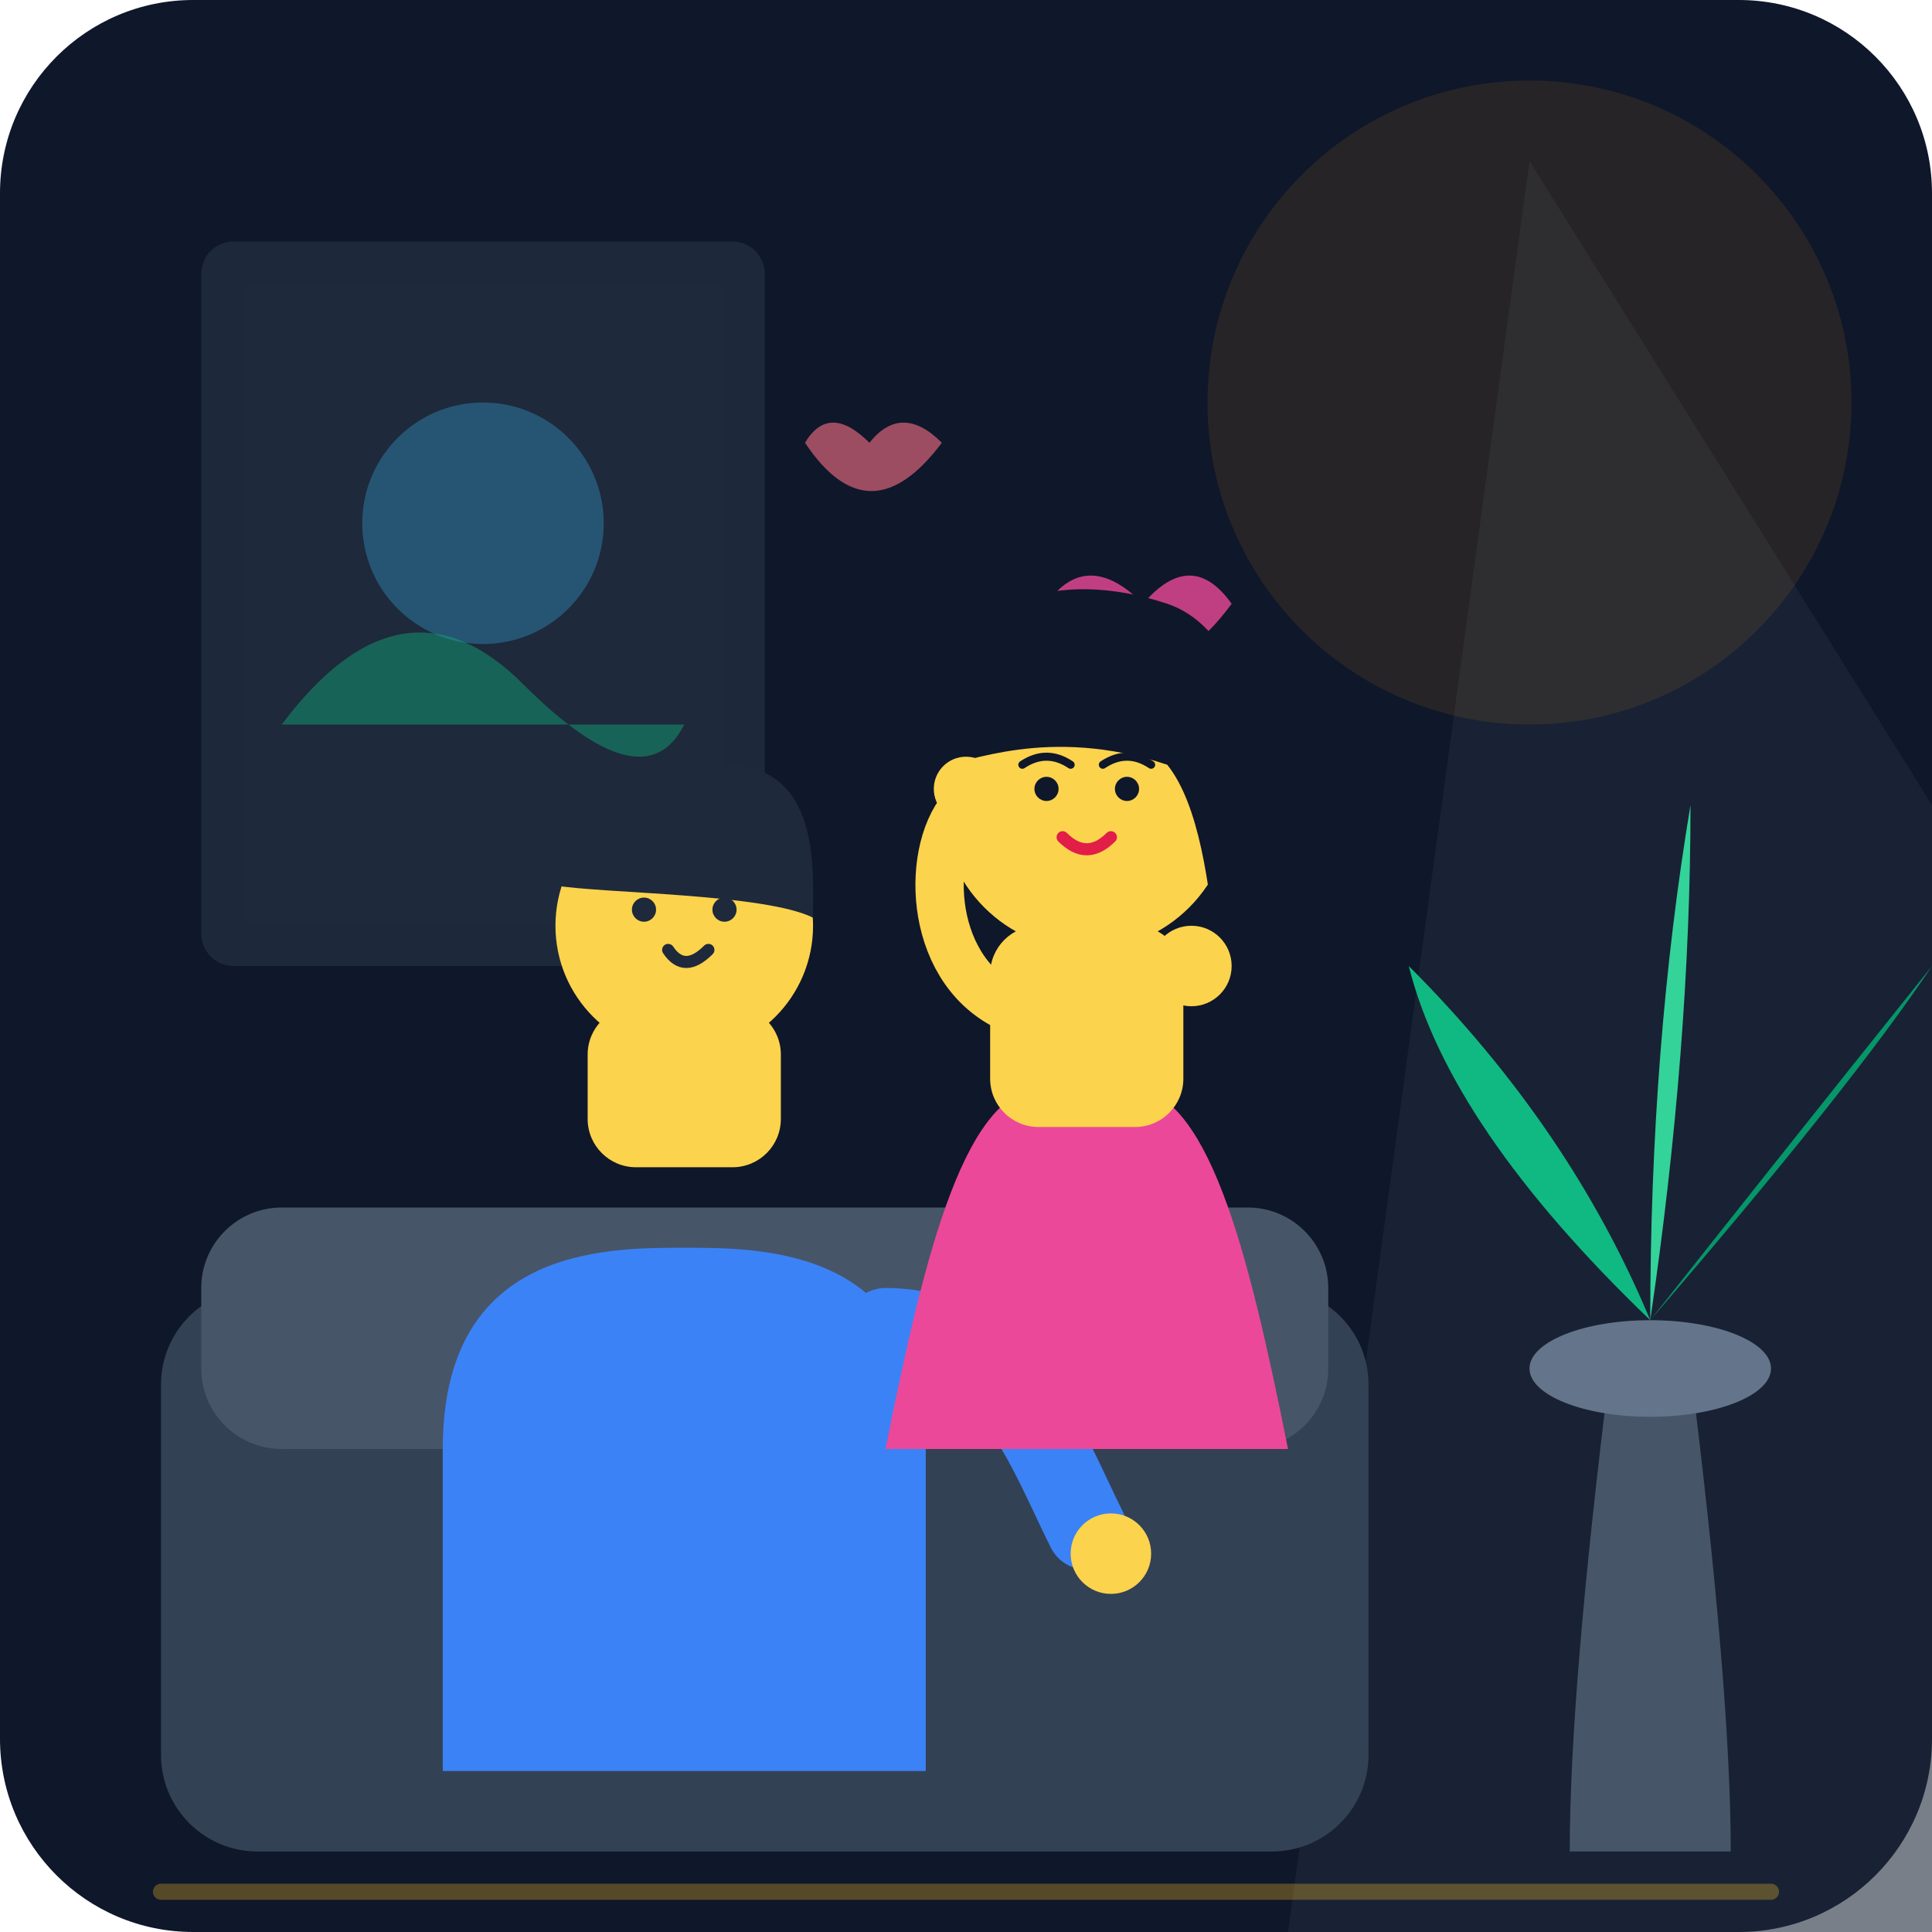
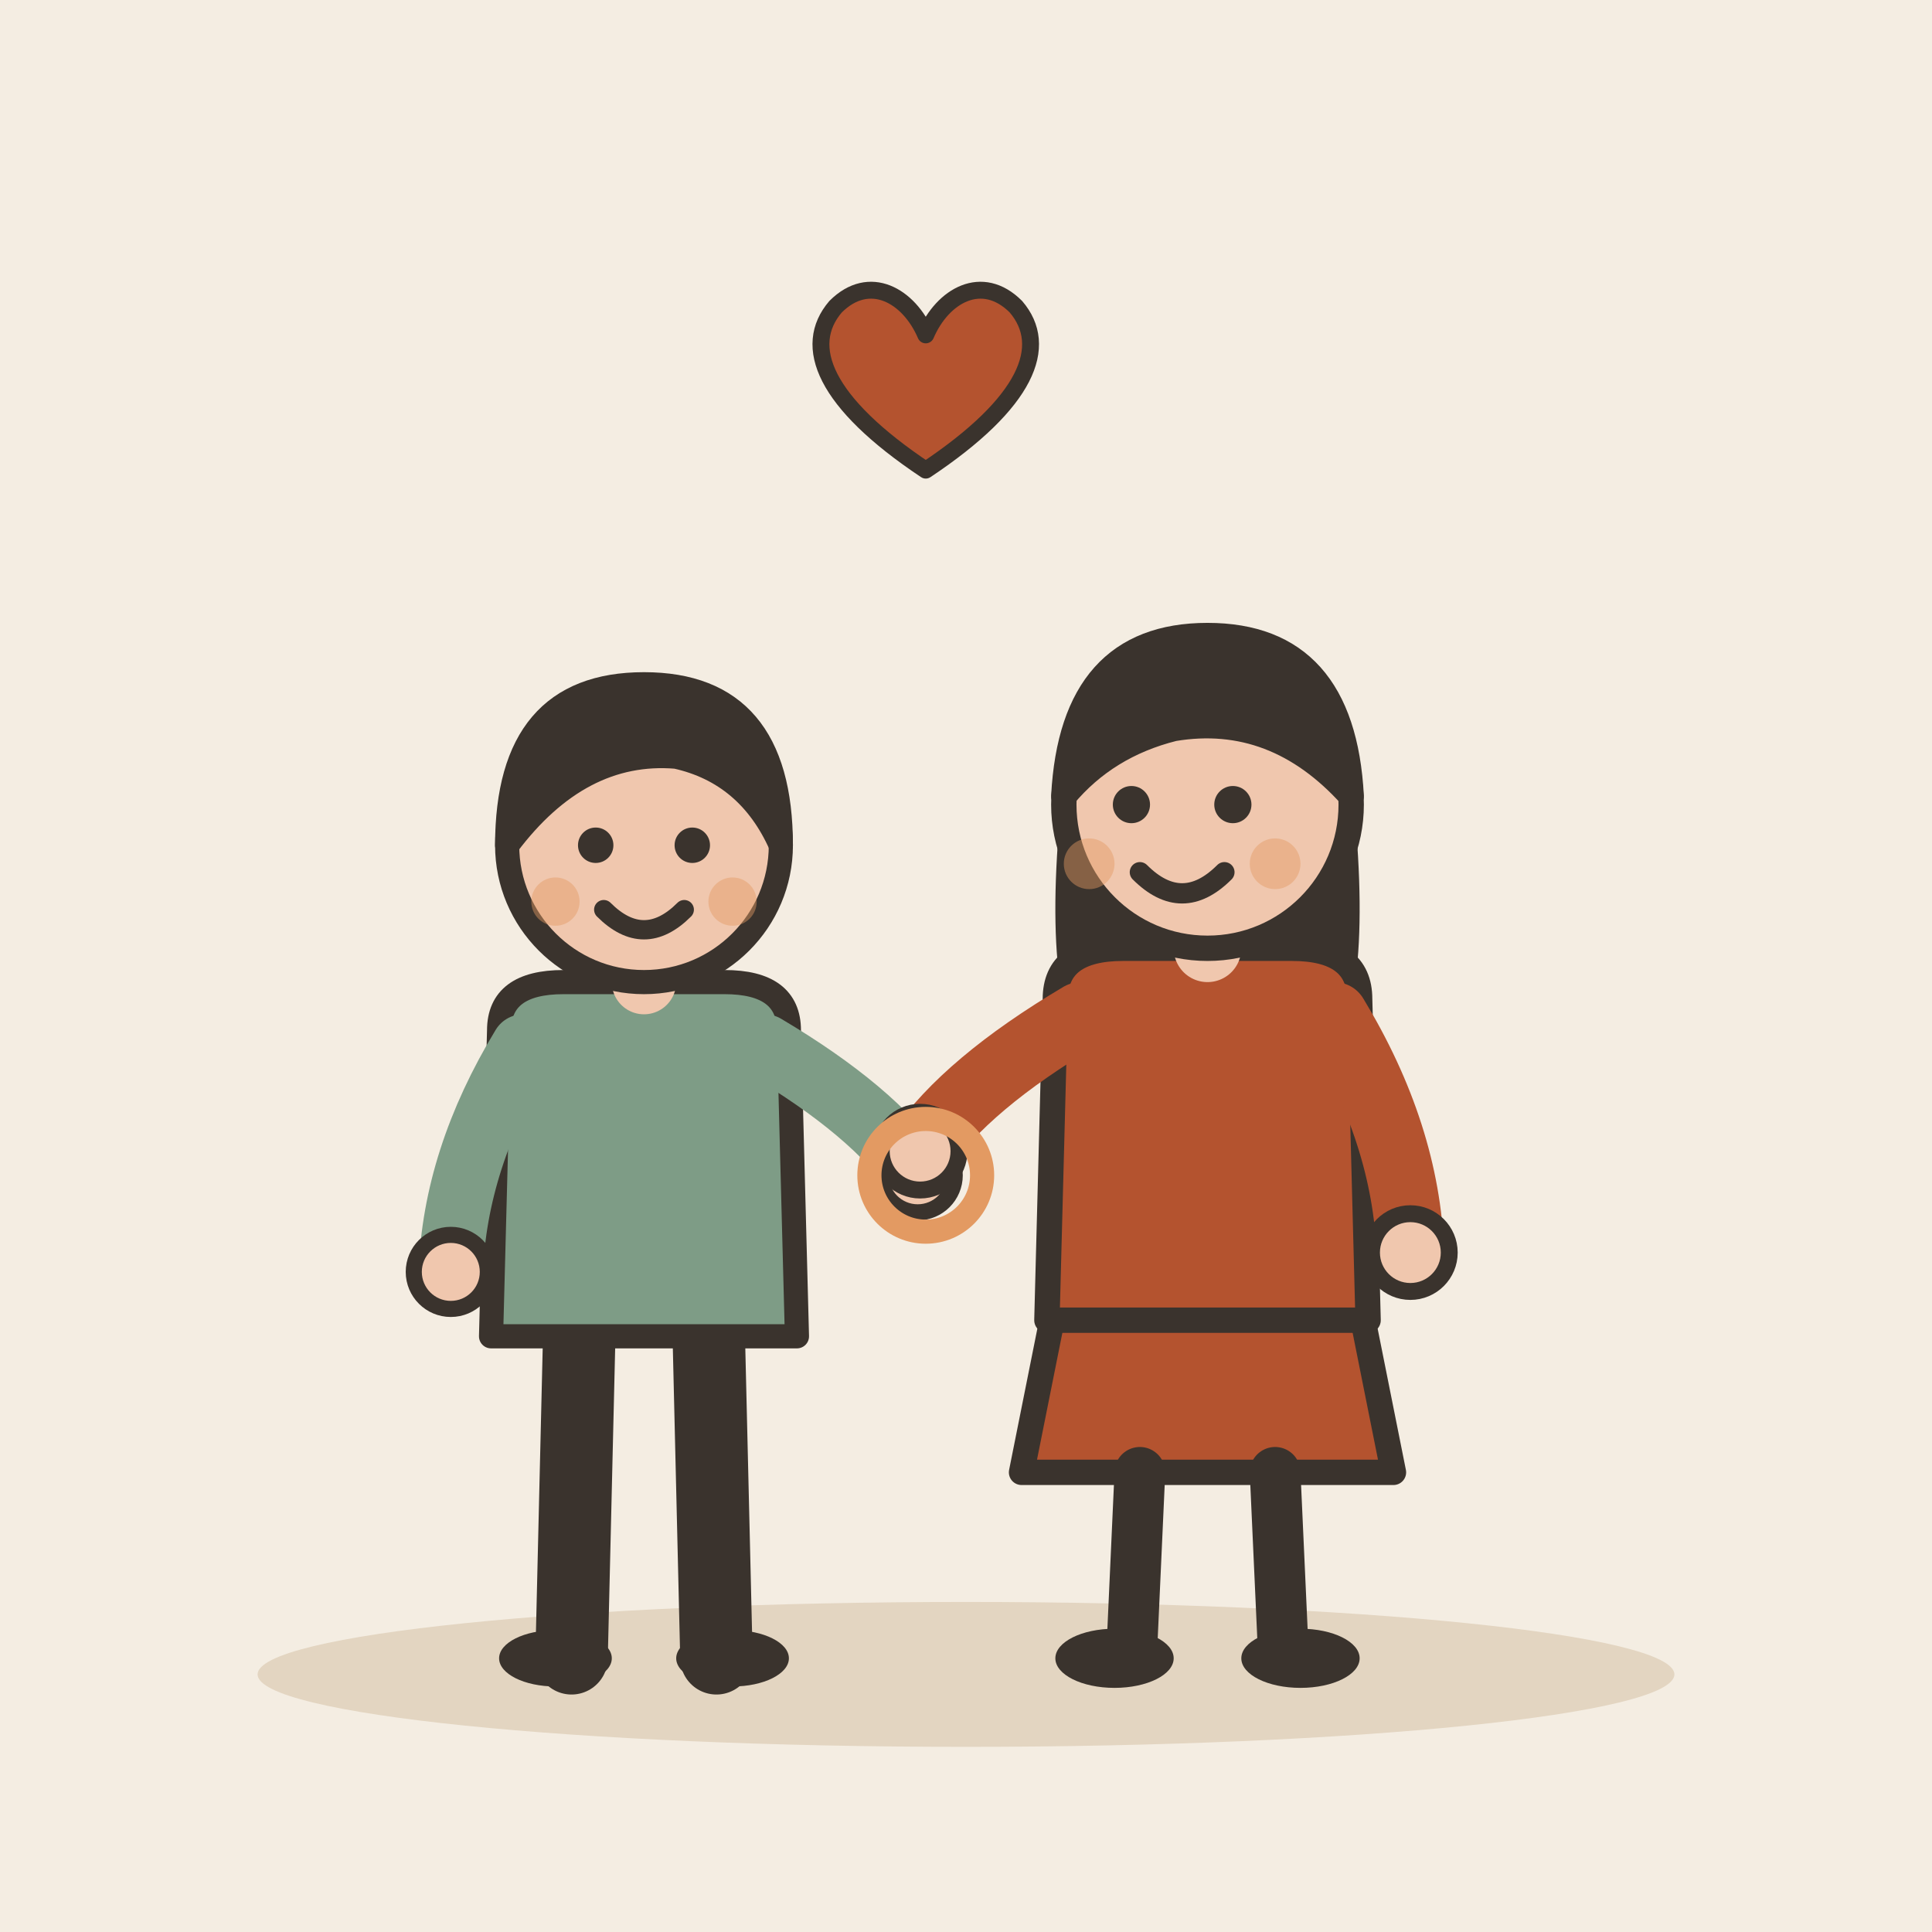
- <svg xmlns="http://www.w3.org/2000/svg" width="240" height="240" viewBox="0 0 240 240">
-   <rect width="240" height="240" rx="24" fill="#0f172a" />
-   <path d="M190 20 L240 100 L240 240 L160 240 Z" fill="#1e293b" opacity="0.6" />
-   <circle cx="190" cy="50" r="40" fill="#f59e0b" opacity="0.1" />
-   <rect x="25" y="30" width="70" height="90" rx="4" fill="#334155" opacity="0.4" />
-   <rect x="30" y="35" width="60" height="80" rx="2" fill="#1e293b" />
-   <circle cx="60" cy="65" r="15" fill="#38bdf8" opacity="0.3" />
-   <path d="M35 90 Q 50 70 65 85 T 85 90 Z" fill="#10b981" opacity="0.4" />
-   <path d="M210 170 Q215 210 215 230 L195 230 Q195 210 200 170 Z" fill="#475569" />
-   <ellipse cx="205" cy="170" rx="15" ry="6" fill="#64748b" />
-   <path d="M205 164 Q180 140 175 120 Q195 140 205 164 Z" fill="#10b981" />
-   <path d="M205 164 Q230 135 240 120 Q220 145 205 164 Z" fill="#059669" />
-   <path d="M205 164 Q210 130 210 100 Q205 130 205 164 Z" fill="#34d399" />
-   <rect x="20" y="160" width="150" height="70" rx="12" fill="#334155" />
-   <rect x="25" y="150" width="140" height="30" rx="10" fill="#475569" />
-   <path d="M55 180 C 55 155 75 155 85 155 C 95 155 115 155 115 180 L 115 220 L 55 220 Z" fill="#3b82f6" />
-   <rect x="73" y="125" width="24" height="20" rx="6" fill="#fcd34d" />
-   <circle cx="85" cy="115" r="16" fill="#fcd34d" />
-   <path d="M 69 110 C 70 98 80 95 90 95 C 102 95 101 108 101 114 C 95 111 75 111 69 110 Z" fill="#1e293b" />
-   <circle cx="80" cy="113" r="1.5" fill="#1e293b" />
-   <circle cx="90" cy="113" r="1.5" fill="#1e293b" />
-   <path d="M 83 118 Q 85 121 88 118" fill="none" stroke="#1e293b" stroke-width="1.5" stroke-linecap="round" />
-   <path d="M 110 165 C 125 165 130 180 135 190" fill="none" stroke="#3b82f6" stroke-width="10" stroke-linecap="round" />
-   <circle cx="138" cy="193" r="5" fill="#fcd34d" />
-   <path d="M 130 75 Q 135 68 142 75 Q 148 68 153 75 Q 142 90 130 75 Z" fill="#ec4899" opacity="0.8" />
-   <path d="M 100 55 Q 103 50 108 55 Q 112 50 117 55 Q 108 67 100 55 Z" fill="#fb7185" opacity="0.6" />
-   <path d="M 130 135 C 120 135 115 155 110 180 L 160 180 C 155 155 150 135 140 135 Z" fill="#ec4899" />
-   <rect x="123" y="115" width="24" height="25" rx="6" fill="#fcd34d" />
-   <circle cx="135" cy="100" r="18" fill="#fcd34d" />
-   <path d="M 117 95 C 115 75 130 70 145 75 C 160 80 160 115 155 135 C 150 135 153 105 145 95 C 130 90 120 95 117 95 Z" fill="#0f172a" />
-   <circle cx="130" cy="98" r="1.5" fill="#0f172a" />
-   <circle cx="140" cy="98" r="1.5" fill="#0f172a" />
-   <path d="M 127 95 Q 130 93 133 95" fill="none" stroke="#0f172a" stroke-width="1" stroke-linecap="round" />
-   <path d="M 137 95 Q 140 93 143 95" fill="none" stroke="#0f172a" stroke-width="1" stroke-linecap="round" />
-   <path d="M 132 104 Q 135 107 138 104" fill="none" stroke="#e11d48" stroke-width="1.5" stroke-linecap="round" />
-   <path d="M 125 125 C 115 120 115 105 120 100" fill="none" stroke="#fcd34d" stroke-width="6" stroke-linecap="round" />
-   <circle cx="120" cy="98" r="4" fill="#fcd34d" />
-   <circle cx="148" cy="120" r="5" fill="#fcd34d" />
-   <path d="M 20 235 L 220 235" stroke="#fbbf24" stroke-width="2" opacity="0.3" stroke-linecap="round" />
+ <svg xmlns="http://www.w3.org/2000/svg" viewBox="0 0 240 240" data-style="editorial">
+   <rect width="240" height="240" fill="#F4EDE2" />
+   <ellipse cx="120" cy="208" rx="88" ry="9" fill="#E3D5C1" />
+   <g transform="translate(80 206)">
+     <path d="M-8 -42L-9 0" stroke="#3A332D" stroke-width="9" stroke-linecap="round" fill="none" />
+     <path d="M8 -42L9 0" stroke="#3A332D" stroke-width="9" stroke-linecap="round" fill="none" />
+     <ellipse cx="-11" cy="0" rx="7" ry="3.5" fill="#3A332D" />
+     <ellipse cx="11" cy="0" rx="7" ry="3.5" fill="#3A332D" />
+     <path d="M-18 -78Q-18 -84 -10 -84L10 -84Q18 -84 18 -78L19 -40L-19 -40Z" fill="#7E9C86" stroke="#3A332D" stroke-width="3" stroke-linecap="round" stroke-linejoin="round" />
+     <path d="M-15 -76Q-23.5 -62 -24 -48" fill="none" stroke="#7E9C86" stroke-width="8" stroke-linecap="round" stroke-linejoin="round" />
+     <circle cx="-24" cy="-48" r="4.6" fill="#F0C7AE" stroke="#3A332D" stroke-linecap="round" stroke-linejoin="round" stroke-width="2" />
+     <path d="M15 -76Q28.5 -68 34 -60" fill="none" stroke="#7E9C86" stroke-width="8" stroke-linecap="round" stroke-linejoin="round" />
+     <circle cx="34" cy="-60" r="4.6" fill="#F0C7AE" stroke="#3A332D" stroke-linecap="round" stroke-linejoin="round" stroke-width="2" />
+     <path d="M0 -84L0 -88" stroke="#F0C7AE" stroke-width="8" stroke-linecap="round" fill="none" />
+     <circle cx="0" cy="-101" r="17" fill="#F0C7AE" stroke="#3A332D" stroke-width="3" stroke-linecap="round" stroke-linejoin="round" />
+     <path d="M-17 -101Q-17 -121 0 -121Q17 -121 17 -101Q13 -110 4 -112Q-8 -113 -17 -101Z" fill="#3A332D" stroke="#3A332D" stroke-width="3" stroke-linecap="round" stroke-linejoin="round" />
+     <circle cx="-6" cy="-101" r="2.2" fill="#3A332D" />
+     <circle cx="6" cy="-101" r="2.2" fill="#3A332D" />
+     <path d="M-5 -93Q0 -88 5 -93" fill="none" stroke="#3A332D" stroke-width="2.4" stroke-linecap="round" stroke-linejoin="round" />
+     <circle cx="-11" cy="-94" r="3" fill="#E39A62" opacity="0.45" />
+     <circle cx="11" cy="-94" r="3" fill="#E39A62" opacity="0.45" />
+   </g>
+   <g transform="translate(150 206) scale(1.05 1.05)">
+     <path d="M-18 -42L-22 -22L22 -22L18 -42Z" fill="#B4532F" stroke="#3A332D" stroke-width="3" stroke-linecap="round" stroke-linejoin="round" />
+     <path d="M-8 -22L-9 0" stroke="#3A332D" stroke-width="6" stroke-linecap="round" fill="none" />
+     <path d="M8 -22L9 0" stroke="#3A332D" stroke-width="6" stroke-linecap="round" fill="none" />
+     <ellipse cx="-11" cy="0" rx="7" ry="3.5" fill="#3A332D" />
+     <ellipse cx="11" cy="0" rx="7" ry="3.5" fill="#3A332D" />
+     <path d="M-17 -104Q-20 -78 -14 -70L-6 -78L6 -78L14 -70Q20 -78 17 -104Z" fill="#3A332D" />
+     <path d="M-18 -78Q-18 -84 -10 -84L10 -84Q18 -84 18 -78L19 -40L-19 -40Z" fill="#B4532F" stroke="#3A332D" stroke-width="3" stroke-linecap="round" stroke-linejoin="round" />
+     <path d="M-15 -76Q-28.5 -68 -34 -60" fill="none" stroke="#B4532F" stroke-width="8" stroke-linecap="round" stroke-linejoin="round" />
+     <circle cx="-34" cy="-60" r="4.6" fill="#F0C7AE" stroke="#3A332D" stroke-linecap="round" stroke-linejoin="round" stroke-width="2" />
+     <path d="M15 -76Q23.5 -62 24 -48" fill="none" stroke="#B4532F" stroke-width="8" stroke-linecap="round" stroke-linejoin="round" />
+     <circle cx="24" cy="-48" r="4.6" fill="#F0C7AE" stroke="#3A332D" stroke-linecap="round" stroke-linejoin="round" stroke-width="2" />
+     <path d="M0 -84L0 -88" stroke="#F0C7AE" stroke-width="8" stroke-linecap="round" fill="none" />
+     <circle cx="0" cy="-101" r="17" fill="#F0C7AE" stroke="#3A332D" stroke-width="3" stroke-linecap="round" stroke-linejoin="round" />
+     <path d="M-17 -102Q-16 -121 0 -121Q16 -121 17 -102Q8 -112 -4 -110Q-12 -108 -17 -102Z" fill="#3A332D" stroke="#3A332D" stroke-width="3" stroke-linecap="round" stroke-linejoin="round" />
+     <circle cx="-9" cy="-101" r="2.2" fill="#3A332D" />
+     <circle cx="3" cy="-101" r="2.2" fill="#3A332D" />
+     <path d="M-8 -93Q-3 -88 2 -93" fill="none" stroke="#3A332D" stroke-width="2.4" stroke-linecap="round" stroke-linejoin="round" />
+     <circle cx="-14" cy="-94" r="3" fill="#E39A62" opacity="0.45" />
+     <circle cx="8" cy="-94" r="3" fill="#E39A62" opacity="0.45" />
+   </g>
+   <g transform="translate(115 146)">
+     <circle cx="0" cy="0" r="7" fill="none" stroke-linecap="round" stroke-linejoin="round" stroke="#E39A62" stroke-width="3" />
+   </g>
+   <g transform="translate(115 50) scale(0.7 0.7)">
+     <path d="M0 12C-18 0 -22 -10 -16 -17C-10 -23 -3 -19 0 -12C3 -19 10 -23 16 -17C22 -10 18 0 0 12Z" fill="#B4532F" stroke="#3A332D" stroke-width="3" stroke-linecap="round" stroke-linejoin="round" />
+   </g>
</svg>
